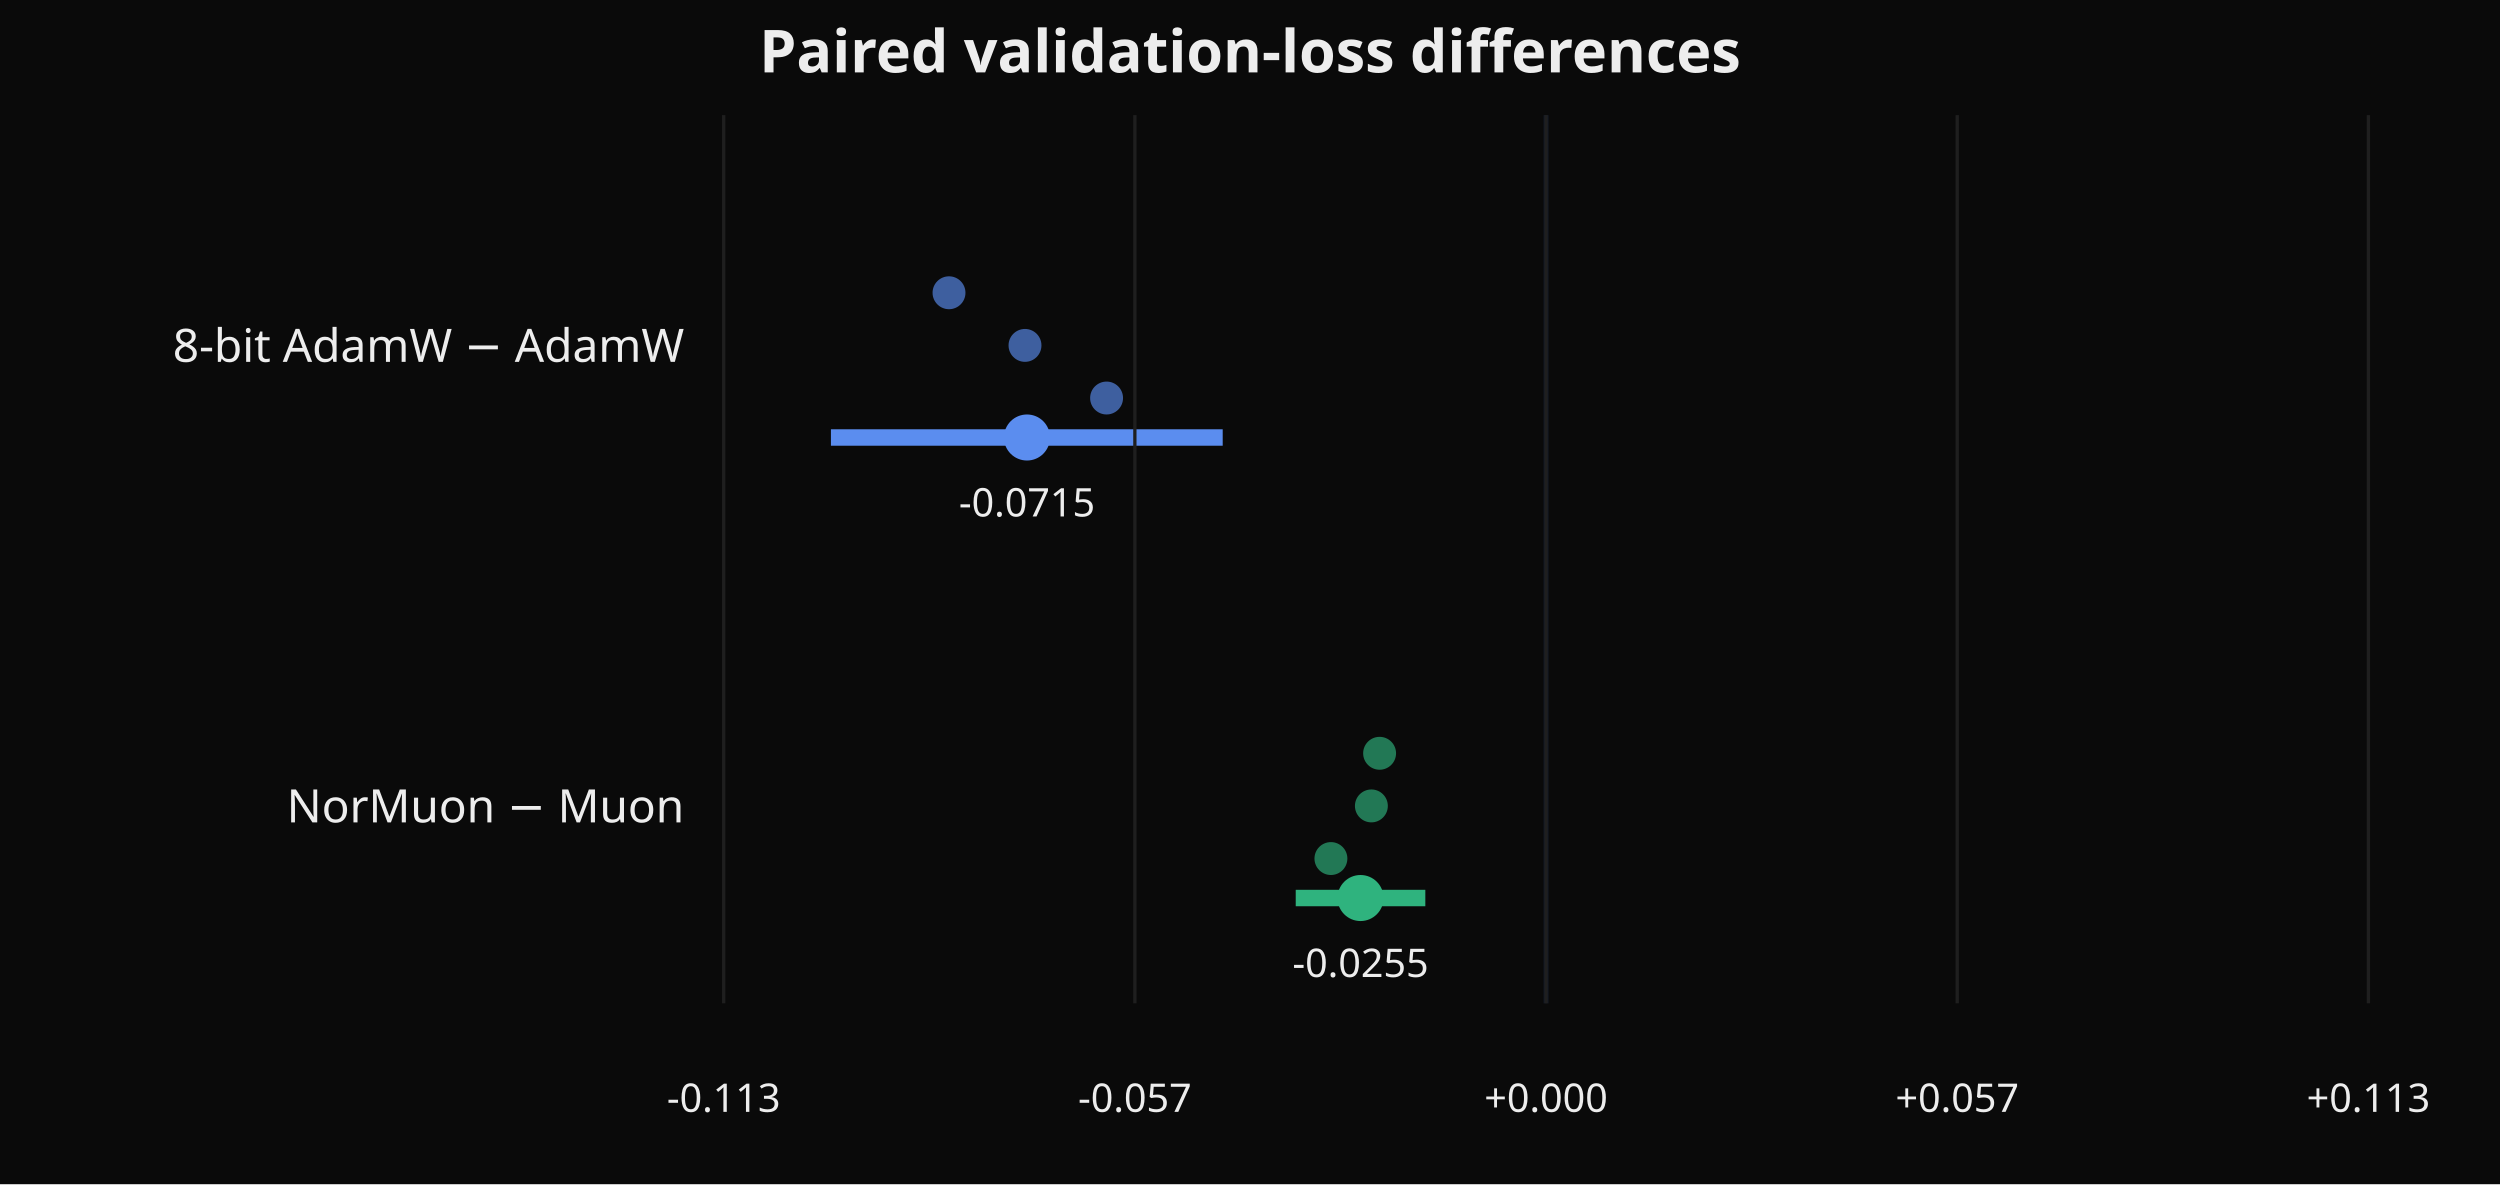
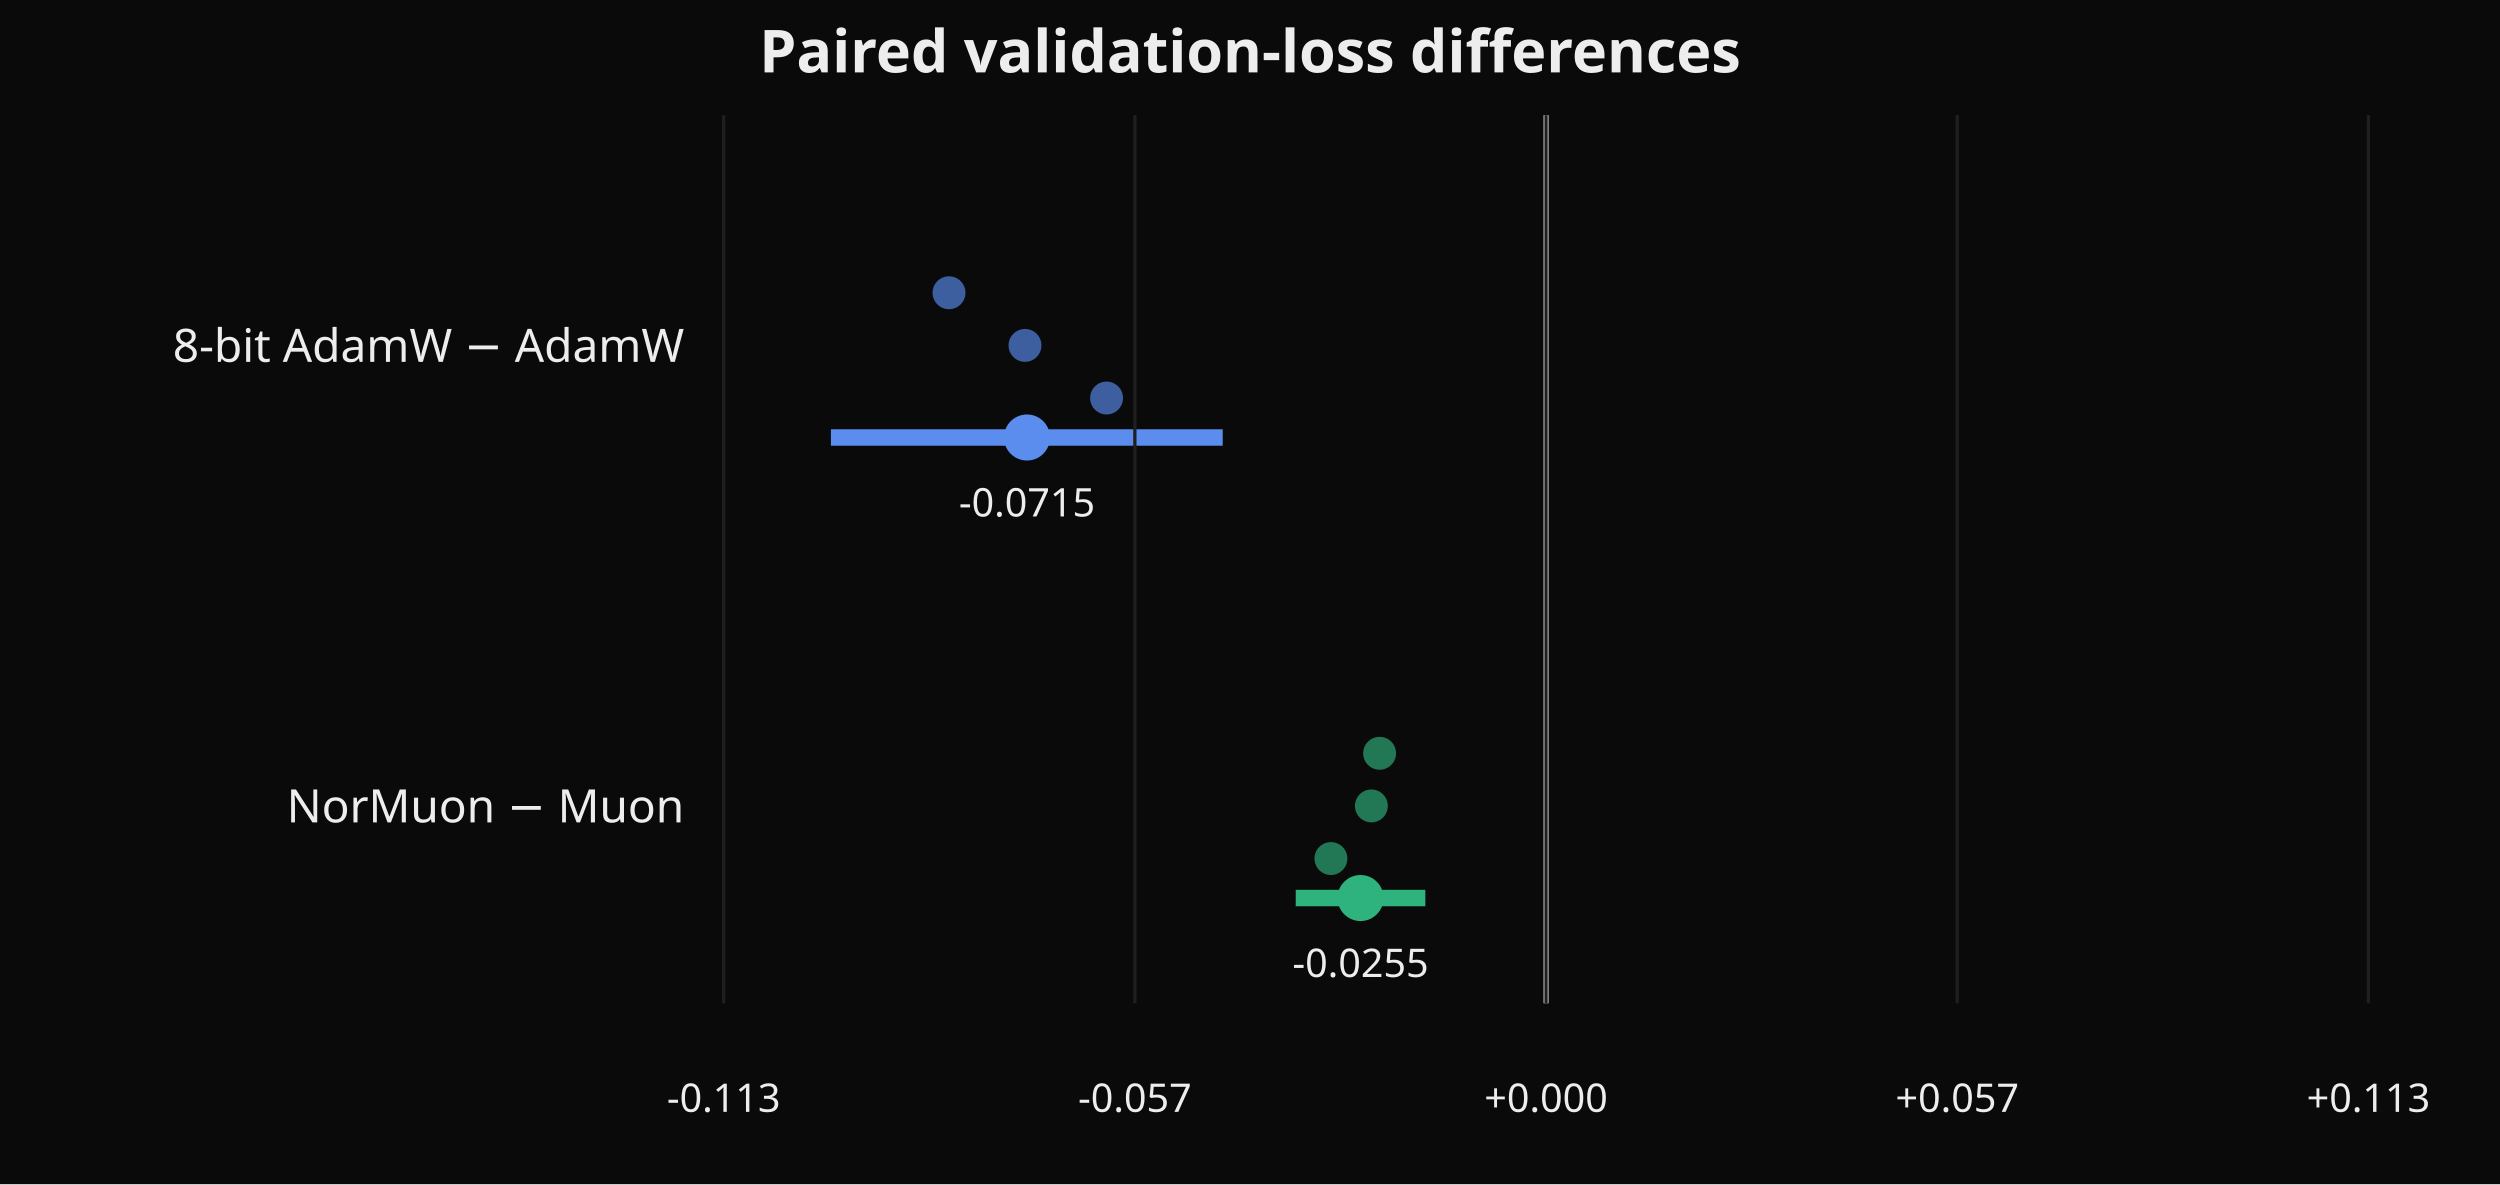
<svg xmlns="http://www.w3.org/2000/svg" width="760" height="360">
  <rect width="100%" height="100%" fill="#0a0a0a" />
  <style>text{font-family:system-ui,sans-serif;fill:#ededed}.grid{stroke:#1f1f1f}</style>
  <text x="380" y="22" text-anchor="middle" font-size="18" font-weight="600">Paired validation-loss differences</text>
-   <line x1="470.0" y1="35" x2="470.0" y2="305" stroke="#111827" stroke-width="1.5" />
+   <line x1="470.0" y1="35" x2="470.0" y2="305" stroke="#ededed" stroke-width="1.5" />
  <text x="208" y="110" text-anchor="end" font-size="14">8-bit AdamW − AdamW</text>
  <circle cx="288.5" cy="89" r="5" fill="#5b8def" opacity=".65" />
  <circle cx="311.6" cy="105" r="5" fill="#5b8def" opacity=".65" />
  <circle cx="336.4" cy="121" r="5" fill="#5b8def" opacity=".65" />
  <line x1="252.6" y1="133" x2="371.7" y2="133" stroke="#5b8def" stroke-width="5" />
  <circle cx="312.2" cy="133" r="7" fill="#5b8def" />
  <text x="312.2" y="157" text-anchor="middle" font-size="12">-0.0715</text>
  <text x="208" y="250" text-anchor="end" font-size="14">NorMuon − Muon</text>
  <circle cx="419.4" cy="229" r="5" fill="#2fb37e" opacity=".65" />
  <circle cx="416.9" cy="245" r="5" fill="#2fb37e" opacity=".65" />
  <circle cx="404.6" cy="261" r="5" fill="#2fb37e" opacity=".65" />
  <line x1="393.9" y1="273" x2="433.3" y2="273" stroke="#2fb37e" stroke-width="5" />
  <circle cx="413.6" cy="273" r="7" fill="#2fb37e" />
  <text x="413.6" y="297" text-anchor="middle" font-size="12">-0.0255</text>
  <line class="grid" x1="220.0" y1="35" x2="220.0" y2="305" />
  <text x="220.0" y="338" text-anchor="middle" font-size="12">-0.113</text>
  <line class="grid" x1="345.0" y1="35" x2="345.0" y2="305" />
  <text x="345.0" y="338" text-anchor="middle" font-size="12">-0.057</text>
  <line class="grid" x1="470.0" y1="35" x2="470.0" y2="305" />
  <text x="470.0" y="338" text-anchor="middle" font-size="12">+0.000</text>
  <line class="grid" x1="595.0" y1="35" x2="595.0" y2="305" />
  <text x="595.0" y="338" text-anchor="middle" font-size="12">+0.057</text>
  <line class="grid" x1="720.0" y1="35" x2="720.0" y2="305" />
  <text x="720.0" y="338" text-anchor="middle" font-size="12">+0.113</text>
</svg>
